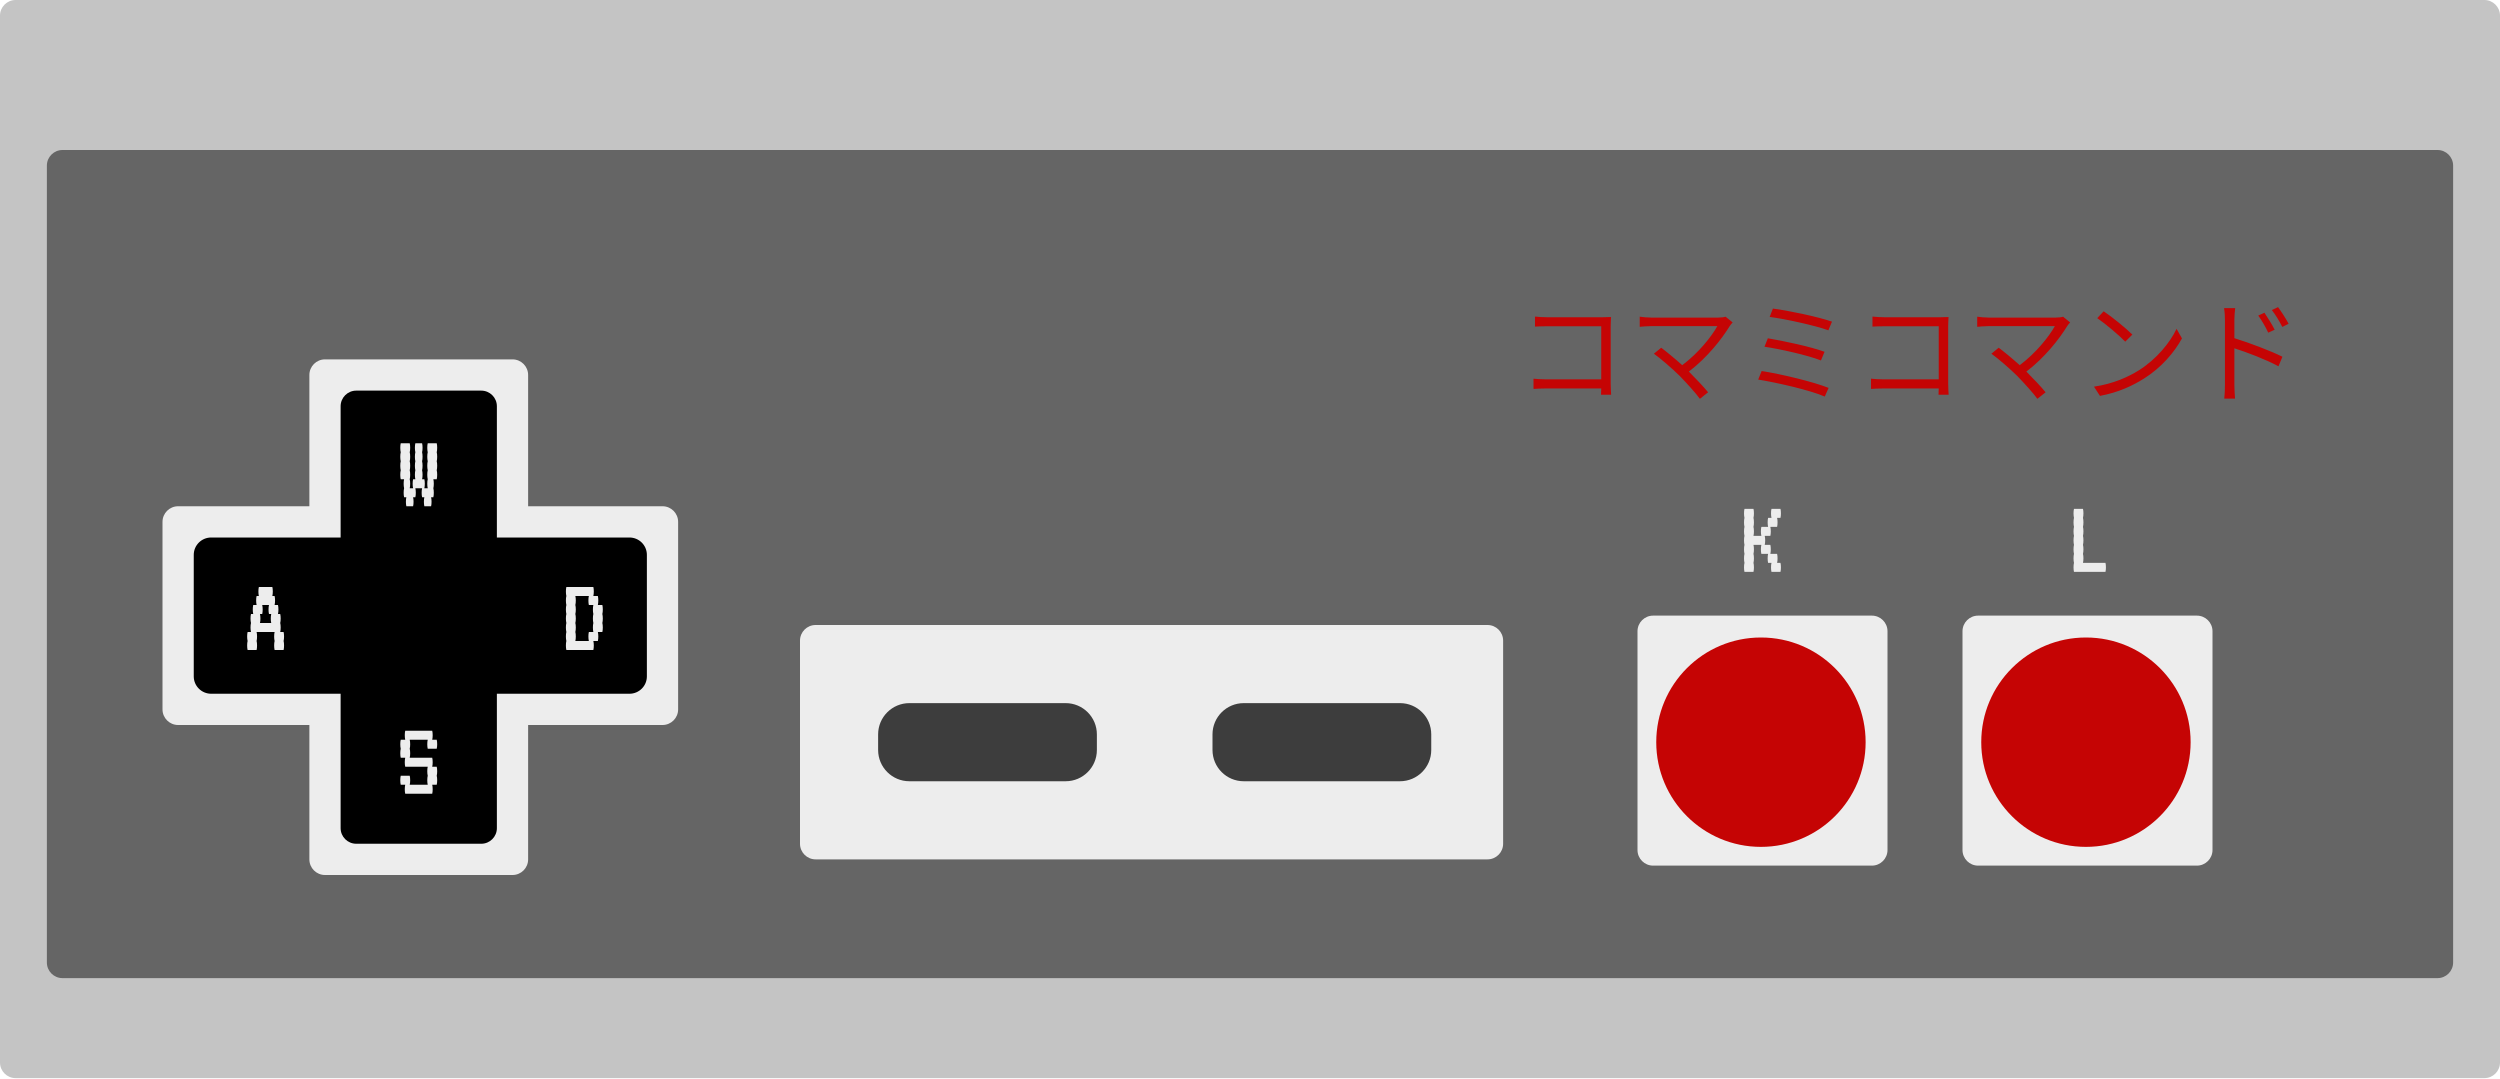
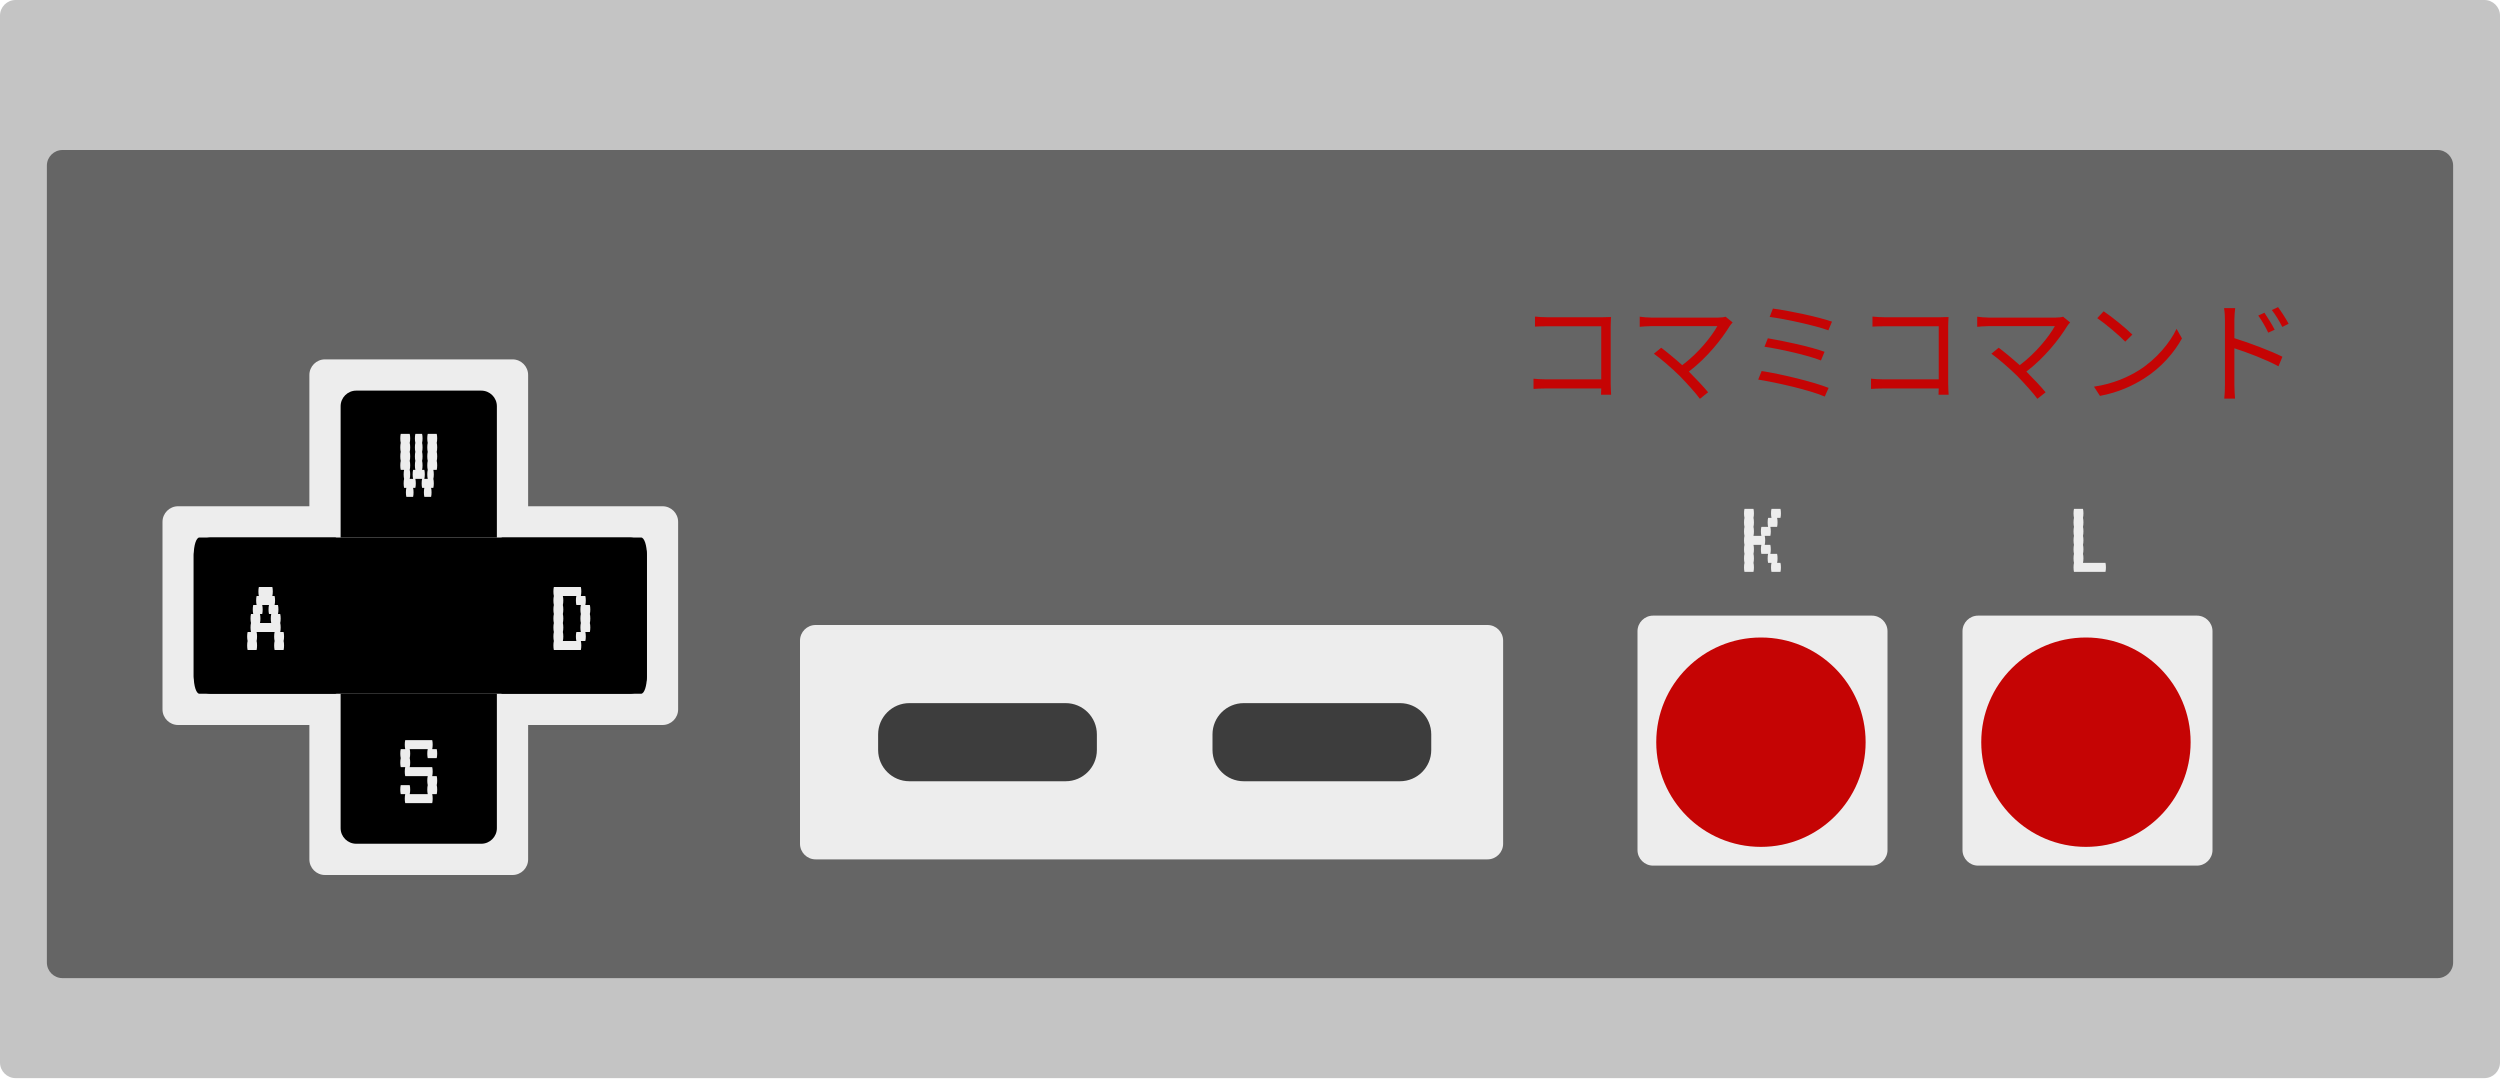
<svg xmlns="http://www.w3.org/2000/svg" width="800" height="345" viewBox="0 0 800 345" fill="none">
  <rect width="800" height="345" rx="5" fill="#C4C4C4" />
  <rect x="15" y="48" width="770" height="265" rx="5" fill="#656565" />
  <rect x="99" y="115" width="70" height="165" rx="5" fill="#EDEDED" />
  <rect x="52" y="162" width="165" height="70" rx="5" fill="#EDEDED" />
+   <path d="M159 177.556C159 174.487 159.827 172 160.846 172H205.154C206.173 172 207 174.487 207 177.556V216.444C207 219.513 206.173 222 205.154 222H160.846C159.827 222 159 219.513 159 216.444V177.556Z" fill="black" />
  <path d="M62 177.556C62 174.487 64.497 172 67.577 172H201.423C204.503 172 207 174.487 207 177.556V216.444C207 219.513 204.503 222 201.423 222H67.577C64.497 222 62 219.513 62 216.444V177.556Z" fill="black" />
+   <path d="M62 177.556C62 174.487 62.809 172 63.808 172H107.192C108.191 172 109 174.487 109 177.556V216.444C109 219.513 108.191 222 107.192 222H63.808C62.809 222 62 219.513 62 216.444V177.556Z" fill="black" />
  <rect x="628" y="197" width="80" height="80" rx="5" fill="#EDEDED" />
  <rect x="524" y="197" width="80" height="80" rx="5" fill="#EDEDED" />
  <circle cx="667.5" cy="237.5" r="33.5" fill="#C50404" />
  <circle cx="563.5" cy="237.5" r="33.5" fill="#C50404" />
  <rect x="256" y="200" width="225" height="75" rx="5" fill="#EDEDED" />
  <rect x="281" y="225" width="70" height="25" rx="10" fill="#3D3D3D" />
  <rect x="388" y="225" width="70" height="25" rx="10" fill="#3D3D3D" />
-   <rect x="109" y="125" width="50" height="145" rx="5" fill="black" />
-   <path d="M139.753 144.72C139.849 145.104 139.897 145.584 139.897 146.16C139.897 146.712 139.849 147.192 139.753 147.6C139.849 147.984 139.897 148.464 139.897 149.04C139.897 149.592 139.849 150.072 139.753 150.48C139.849 150.864 139.897 151.344 139.897 151.92C139.897 152.472 139.849 152.952 139.753 153.36H138.673C138.769 153.744 138.817 154.224 138.817 154.8C138.817 155.352 138.769 155.832 138.673 156.24C138.769 156.624 138.817 157.104 138.817 157.68C138.817 158.232 138.769 158.712 138.673 159.12H137.953C138.049 159.504 138.097 159.984 138.097 160.56C138.097 161.112 138.049 161.592 137.953 162H135.793C135.697 161.592 135.649 161.112 135.649 160.56C135.649 159.984 135.697 159.504 135.793 159.12H135.073C134.977 158.712 134.929 158.232 134.929 157.68C134.929 157.104 134.977 156.624 135.073 156.24H132.913C133.009 156.624 133.057 157.104 133.057 157.68C133.057 158.232 133.009 158.712 132.913 159.12H132.193C132.289 159.504 132.337 159.984 132.337 160.56C132.337 161.112 132.289 161.592 132.193 162H130.033C129.937 161.592 129.889 161.112 129.889 160.56C129.889 159.984 129.937 159.504 130.033 159.12H129.313C129.217 158.712 129.169 158.232 129.169 157.68C129.169 157.104 129.217 156.624 129.313 156.24C129.217 155.832 129.169 155.352 129.169 154.8C129.169 154.224 129.217 153.744 129.313 153.36H128.233C128.137 152.952 128.089 152.472 128.089 151.92C128.089 151.344 128.137 150.864 128.233 150.48C128.137 150.072 128.089 149.592 128.089 149.04C128.089 148.464 128.137 147.984 128.233 147.6C128.137 147.192 128.089 146.712 128.089 146.16C128.089 145.584 128.137 145.104 128.233 144.72C128.137 144.312 128.089 143.832 128.089 143.28C128.089 142.704 128.137 142.224 128.233 141.84H131.113C131.209 142.224 131.257 142.704 131.257 143.28C131.257 143.832 131.209 144.312 131.113 144.72C131.209 145.104 131.257 145.584 131.257 146.16C131.257 146.712 131.209 147.192 131.113 147.6C131.209 147.984 131.257 148.464 131.257 149.04C131.257 149.592 131.209 150.072 131.113 150.48C131.209 150.864 131.257 151.344 131.257 151.92C131.257 152.472 131.209 152.952 131.113 153.36C131.209 153.744 131.257 154.224 131.257 154.8C131.257 155.352 131.209 155.832 131.113 156.24H132.193C132.097 155.832 132.049 155.352 132.049 154.8C132.049 154.224 132.097 153.744 132.193 153.36H132.913C132.817 152.952 132.769 152.472 132.769 151.92C132.769 151.344 132.817 150.864 132.913 150.48C132.817 150.072 132.769 149.592 132.769 149.04C132.769 148.464 132.817 147.984 132.913 147.6C132.817 147.192 132.769 146.712 132.769 146.16C132.769 145.584 132.817 145.104 132.913 144.72C132.817 144.312 132.769 143.832 132.769 143.28C132.769 142.704 132.817 142.224 132.913 141.84H135.073C135.169 142.224 135.217 142.704 135.217 143.28C135.217 143.832 135.169 144.312 135.073 144.72C135.169 145.104 135.217 145.584 135.217 146.16C135.217 146.712 135.169 147.192 135.073 147.6C135.169 147.984 135.217 148.464 135.217 149.04C135.217 149.592 135.169 150.072 135.073 150.48C135.169 150.864 135.217 151.344 135.217 151.92C135.217 152.472 135.169 152.952 135.073 153.36H135.793C135.889 153.744 135.937 154.224 135.937 154.8C135.937 155.352 135.889 155.832 135.793 156.24H136.873C136.777 155.832 136.729 155.352 136.729 154.8C136.729 154.224 136.777 153.744 136.873 153.36C136.777 152.952 136.729 152.472 136.729 151.92C136.729 151.344 136.777 150.864 136.873 150.48C136.777 150.072 136.729 149.592 136.729 149.04C136.729 148.464 136.777 147.984 136.873 147.6C136.777 147.192 136.729 146.712 136.729 146.16C136.729 145.584 136.777 145.104 136.873 144.72C136.777 144.312 136.729 143.832 136.729 143.28C136.729 142.704 136.777 142.224 136.873 141.84H139.753C139.849 142.224 139.897 142.704 139.897 143.28C139.897 143.832 139.849 144.312 139.753 144.72Z" fill="#EDEDED" />
-   <path d="M192.753 196.48C192.849 196.864 192.897 197.344 192.897 197.92C192.897 198.472 192.849 198.952 192.753 199.36C192.849 199.744 192.897 200.224 192.897 200.8C192.897 201.352 192.849 201.832 192.753 202.24H191.313C191.409 202.624 191.457 203.104 191.457 203.68C191.457 204.232 191.409 204.712 191.313 205.12H189.873C189.969 205.504 190.017 205.984 190.017 206.56C190.017 207.112 189.969 207.592 189.873 208H181.233C181.137 207.592 181.089 207.112 181.089 206.56C181.089 205.984 181.137 205.504 181.233 205.12C181.137 204.712 181.089 204.232 181.089 203.68C181.089 203.104 181.137 202.624 181.233 202.24C181.137 201.832 181.089 201.352 181.089 200.8C181.089 200.224 181.137 199.744 181.233 199.36C181.137 198.952 181.089 198.472 181.089 197.92C181.089 197.344 181.137 196.864 181.233 196.48C181.137 196.072 181.089 195.592 181.089 195.04C181.089 194.464 181.137 193.984 181.233 193.6C181.137 193.192 181.089 192.712 181.089 192.16C181.089 191.584 181.137 191.104 181.233 190.72C181.137 190.312 181.089 189.832 181.089 189.28C181.089 188.704 181.137 188.224 181.233 187.84H189.873C189.969 188.224 190.017 188.704 190.017 189.28C190.017 189.832 189.969 190.312 189.873 190.72H191.313C191.409 191.104 191.457 191.584 191.457 192.16C191.457 192.712 191.409 193.192 191.313 193.6H192.753C192.849 193.984 192.897 194.464 192.897 195.04C192.897 195.592 192.849 196.072 192.753 196.48ZM189.873 202.24C189.777 201.832 189.729 201.352 189.729 200.8C189.729 200.224 189.777 199.744 189.873 199.36C189.777 198.952 189.729 198.472 189.729 197.92C189.729 197.344 189.777 196.864 189.873 196.48C189.777 196.072 189.729 195.592 189.729 195.04C189.729 194.464 189.777 193.984 189.873 193.6H188.433C188.337 193.192 188.289 192.712 188.289 192.16C188.289 191.584 188.337 191.104 188.433 190.72H184.113C184.209 191.104 184.257 191.584 184.257 192.16C184.257 192.712 184.209 193.192 184.113 193.6C184.209 193.984 184.257 194.464 184.257 195.04C184.257 195.592 184.209 196.072 184.113 196.48C184.209 196.864 184.257 197.344 184.257 197.92C184.257 198.472 184.209 198.952 184.113 199.36C184.209 199.744 184.257 200.224 184.257 200.8C184.257 201.352 184.209 201.832 184.113 202.24C184.209 202.624 184.257 203.104 184.257 203.68C184.257 204.232 184.209 204.712 184.113 205.12H188.433C188.337 204.712 188.289 204.232 188.289 203.68C188.289 203.104 188.337 202.624 188.433 202.24H189.873Z" fill="#EDEDED" />
+   <path d="M109 130C109 127.239 111.239 125 114 125H154C156.761 125 159 127.239 159 130V172H109V130Z" fill="black" />
+   <path d="M109 222H159V265C159 267.761 156.761 270 154 270H114C111.239 270 109 267.761 109 265V222Z" fill="black" />
+   <path d="M139.753 141.72C139.849 142.104 139.897 142.584 139.897 143.16C139.897 143.712 139.849 144.192 139.753 144.6C139.849 144.984 139.897 145.464 139.897 146.04C139.897 146.592 139.849 147.072 139.753 147.48C139.849 147.864 139.897 148.344 139.897 148.92C139.897 149.472 139.849 149.952 139.753 150.36H138.673C138.769 150.744 138.817 151.224 138.817 151.8C138.817 152.352 138.769 152.832 138.673 153.24C138.769 153.624 138.817 154.104 138.817 154.68C138.817 155.232 138.769 155.712 138.673 156.12H137.953C138.049 156.504 138.097 156.984 138.097 157.56C138.097 158.112 138.049 158.592 137.953 159H135.793C135.697 158.592 135.649 158.112 135.649 157.56C135.649 156.984 135.697 156.504 135.793 156.12H135.073C134.977 155.712 134.929 155.232 134.929 154.68C134.929 154.104 134.977 153.624 135.073 153.24H132.913C133.009 153.624 133.057 154.104 133.057 154.68C133.057 155.232 133.009 155.712 132.913 156.12H132.193C132.289 156.504 132.337 156.984 132.337 157.56C132.337 158.112 132.289 158.592 132.193 159H130.033C129.937 158.592 129.889 158.112 129.889 157.56C129.889 156.984 129.937 156.504 130.033 156.12H129.313C129.217 155.712 129.169 155.232 129.169 154.68C129.169 154.104 129.217 153.624 129.313 153.24C129.217 152.832 129.169 152.352 129.169 151.8C129.169 151.224 129.217 150.744 129.313 150.36H128.233C128.137 149.952 128.089 149.472 128.089 148.92C128.089 148.344 128.137 147.864 128.233 147.48C128.137 147.072 128.089 146.592 128.089 146.04C128.089 145.464 128.137 144.984 128.233 144.6C128.137 144.192 128.089 143.712 128.089 143.16C128.089 142.584 128.137 142.104 128.233 141.72C128.137 141.312 128.089 140.832 128.089 140.28C128.089 139.704 128.137 139.224 128.233 138.84H131.113C131.209 139.224 131.257 139.704 131.257 140.28C131.257 140.832 131.209 141.312 131.113 141.72C131.209 142.104 131.257 142.584 131.257 143.16C131.257 143.712 131.209 144.192 131.113 144.6C131.209 144.984 131.257 145.464 131.257 146.04C131.257 146.592 131.209 147.072 131.113 147.48C131.209 147.864 131.257 148.344 131.257 148.92C131.257 149.472 131.209 149.952 131.113 150.36C131.209 150.744 131.257 151.224 131.257 151.8C131.257 152.352 131.209 152.832 131.113 153.24H132.193C132.097 152.832 132.049 152.352 132.049 151.8C132.049 151.224 132.097 150.744 132.193 150.36H132.913C132.817 149.952 132.769 149.472 132.769 148.92C132.769 148.344 132.817 147.864 132.913 147.48C132.817 147.072 132.769 146.592 132.769 146.04C132.769 145.464 132.817 144.984 132.913 144.6C132.817 144.192 132.769 143.712 132.769 143.16C132.769 142.584 132.817 142.104 132.913 141.72C132.817 141.312 132.769 140.832 132.769 140.28C132.769 139.704 132.817 139.224 132.913 138.84H135.073C135.169 139.224 135.217 139.704 135.217 140.28C135.217 140.832 135.169 141.312 135.073 141.72C135.169 142.104 135.217 142.584 135.217 143.16C135.217 143.712 135.169 144.192 135.073 144.6C135.169 144.984 135.217 145.464 135.217 146.04C135.217 146.592 135.169 147.072 135.073 147.48C135.169 147.864 135.217 148.344 135.217 148.92C135.217 149.472 135.169 149.952 135.073 150.36H135.793C135.889 150.744 135.937 151.224 135.937 151.8C135.937 152.352 135.889 152.832 135.793 153.24H136.873C136.777 152.832 136.729 152.352 136.729 151.8C136.729 151.224 136.777 150.744 136.873 150.36C136.777 149.952 136.729 149.472 136.729 148.92C136.729 148.344 136.777 147.864 136.873 147.48C136.777 147.072 136.729 146.592 136.729 146.04C136.729 145.464 136.777 144.984 136.873 144.6C136.777 144.192 136.729 143.712 136.729 143.16C136.729 142.584 136.777 142.104 136.873 141.72C136.777 141.312 136.729 140.832 136.729 140.28C136.729 139.704 136.777 139.224 136.873 138.84H139.753C139.849 139.224 139.897 139.704 139.897 140.28C139.897 140.832 139.849 141.312 139.753 141.72Z" fill="#EDEDED" />
+   <path d="M188.753 196.48C188.849 196.864 188.897 197.344 188.897 197.92C188.897 198.472 188.849 198.952 188.753 199.36C188.849 199.744 188.897 200.224 188.897 200.8C188.897 201.352 188.849 201.832 188.753 202.24H187.313C187.409 202.624 187.457 203.104 187.457 203.68C187.457 204.232 187.409 204.712 187.313 205.12H185.873C185.969 205.504 186.017 205.984 186.017 206.56C186.017 207.112 185.969 207.592 185.873 208H177.233C177.137 207.592 177.089 207.112 177.089 206.56C177.089 205.984 177.137 205.504 177.233 205.12C177.137 204.712 177.089 204.232 177.089 203.68C177.089 203.104 177.137 202.624 177.233 202.24C177.137 201.832 177.089 201.352 177.089 200.8C177.089 200.224 177.137 199.744 177.233 199.36C177.137 198.952 177.089 198.472 177.089 197.92C177.089 197.344 177.137 196.864 177.233 196.48C177.137 196.072 177.089 195.592 177.089 195.04C177.089 194.464 177.137 193.984 177.233 193.6C177.137 193.192 177.089 192.712 177.089 192.16C177.089 191.584 177.137 191.104 177.233 190.72C177.137 190.312 177.089 189.832 177.089 189.28C177.089 188.704 177.137 188.224 177.233 187.84H185.873C185.969 188.224 186.017 188.704 186.017 189.28C186.017 189.832 185.969 190.312 185.873 190.72H187.313C187.409 191.104 187.457 191.584 187.457 192.16C187.457 192.712 187.409 193.192 187.313 193.6H188.753C188.849 193.984 188.897 194.464 188.897 195.04C188.897 195.592 188.849 196.072 188.753 196.48ZM185.873 202.24C185.777 201.832 185.729 201.352 185.729 200.8C185.729 200.224 185.777 199.744 185.873 199.36C185.777 198.952 185.729 198.472 185.729 197.92C185.729 197.344 185.777 196.864 185.873 196.48C185.777 196.072 185.729 195.592 185.729 195.04C185.729 194.464 185.777 193.984 185.873 193.6H184.433C184.337 193.192 184.289 192.712 184.289 192.16C184.289 191.584 184.337 191.104 184.433 190.72H180.113C180.209 191.104 180.257 191.584 180.257 192.16C180.257 192.712 180.209 193.192 180.113 193.6C180.209 193.984 180.257 194.464 180.257 195.04C180.257 195.592 180.209 196.072 180.113 196.48C180.209 196.864 180.257 197.344 180.257 197.92C180.257 198.472 180.209 198.952 180.113 199.36C180.209 199.744 180.257 200.224 180.257 200.8C180.257 201.352 180.209 201.832 180.113 202.24C180.209 202.624 180.257 203.104 180.257 203.68C180.257 204.232 180.209 204.712 180.113 205.12H184.433C184.337 204.712 184.289 204.232 184.289 203.68C184.289 203.104 184.337 202.624 184.433 202.24H185.873Z" fill="#EDEDED" />
  <path d="M569.753 180.12C569.849 180.504 569.897 180.984 569.897 181.56C569.897 182.112 569.849 182.592 569.753 183H566.873C566.777 182.592 566.729 182.112 566.729 181.56C566.729 180.984 566.777 180.504 566.873 180.12H565.793C565.697 179.712 565.649 179.232 565.649 178.68C565.649 178.104 565.697 177.624 565.793 177.24H563.633C563.537 176.832 563.489 176.352 563.489 175.8C563.489 175.224 563.537 174.744 563.633 174.36H561.113C561.209 174.744 561.257 175.224 561.257 175.8C561.257 176.352 561.209 176.832 561.113 177.24C561.209 177.624 561.257 178.104 561.257 178.68C561.257 179.232 561.209 179.712 561.113 180.12C561.209 180.504 561.257 180.984 561.257 181.56C561.257 182.112 561.209 182.592 561.113 183H558.233C558.137 182.592 558.089 182.112 558.089 181.56C558.089 180.984 558.137 180.504 558.233 180.12C558.137 179.712 558.089 179.232 558.089 178.68C558.089 178.104 558.137 177.624 558.233 177.24C558.137 176.832 558.089 176.352 558.089 175.8C558.089 175.224 558.137 174.744 558.233 174.36C558.137 173.952 558.089 173.472 558.089 172.92C558.089 172.344 558.137 171.864 558.233 171.48C558.137 171.072 558.089 170.592 558.089 170.04C558.089 169.464 558.137 168.984 558.233 168.6C558.137 168.192 558.089 167.712 558.089 167.16C558.089 166.584 558.137 166.104 558.233 165.72C558.137 165.312 558.089 164.832 558.089 164.28C558.089 163.704 558.137 163.224 558.233 162.84H561.113C561.209 163.224 561.257 163.704 561.257 164.28C561.257 164.832 561.209 165.312 561.113 165.72C561.209 166.104 561.257 166.584 561.257 167.16C561.257 167.712 561.209 168.192 561.113 168.6C561.209 168.984 561.257 169.464 561.257 170.04C561.257 170.592 561.209 171.072 561.113 171.48H563.633C563.537 171.072 563.489 170.592 563.489 170.04C563.489 169.464 563.537 168.984 563.633 168.6H565.793C565.697 168.192 565.649 167.712 565.649 167.16C565.649 166.584 565.697 166.104 565.793 165.72H566.873C566.777 165.312 566.729 164.832 566.729 164.28C566.729 163.704 566.777 163.224 566.873 162.84H569.753C569.849 163.224 569.897 163.704 569.897 164.28C569.897 164.832 569.849 165.312 569.753 165.72H568.673C568.769 166.104 568.817 166.584 568.817 167.16C568.817 167.712 568.769 168.192 568.673 168.6H566.513C566.609 168.984 566.657 169.464 566.657 170.04C566.657 170.592 566.609 171.072 566.513 171.48H564.713C564.809 171.864 564.857 172.344 564.857 172.92C564.857 173.472 564.809 173.952 564.713 174.36H566.513C566.609 174.744 566.657 175.224 566.657 175.8C566.657 176.352 566.609 176.832 566.513 177.24H568.673C568.769 177.624 568.817 178.104 568.817 178.68C568.817 179.232 568.769 179.712 568.673 180.12H569.753Z" fill="#EDEDED" />
  <path d="M673.753 180.12C673.849 180.504 673.897 180.984 673.897 181.56C673.897 182.112 673.849 182.592 673.753 183H663.673C663.577 182.592 663.529 182.112 663.529 181.56C663.529 180.984 663.577 180.504 663.673 180.12C663.577 179.712 663.529 179.232 663.529 178.68C663.529 178.104 663.577 177.624 663.673 177.24C663.577 176.832 663.529 176.352 663.529 175.8C663.529 175.224 663.577 174.744 663.673 174.36C663.577 173.952 663.529 173.472 663.529 172.92C663.529 172.344 663.577 171.864 663.673 171.48C663.577 171.072 663.529 170.592 663.529 170.04C663.529 169.464 663.577 168.984 663.673 168.6C663.577 168.192 663.529 167.712 663.529 167.16C663.529 166.584 663.577 166.104 663.673 165.72C663.577 165.312 663.529 164.832 663.529 164.28C663.529 163.704 663.577 163.224 663.673 162.84H666.553C666.649 163.224 666.697 163.704 666.697 164.28C666.697 164.832 666.649 165.312 666.553 165.72C666.649 166.104 666.697 166.584 666.697 167.16C666.697 167.712 666.649 168.192 666.553 168.6C666.649 168.984 666.697 169.464 666.697 170.04C666.697 170.592 666.649 171.072 666.553 171.48C666.649 171.864 666.697 172.344 666.697 172.92C666.697 173.472 666.649 173.952 666.553 174.36C666.649 174.744 666.697 175.224 666.697 175.8C666.697 176.352 666.649 176.832 666.553 177.24C666.649 177.624 666.697 178.104 666.697 178.68C666.697 179.232 666.649 179.712 666.553 180.12H673.753Z" fill="#EDEDED" />
  <path d="M90.897 203.68C90.897 204.232 90.849 204.712 90.753 205.12C90.849 205.504 90.897 205.984 90.897 206.56C90.897 207.112 90.849 207.592 90.753 208H87.873C87.777 207.592 87.729 207.112 87.729 206.56C87.729 205.984 87.777 205.504 87.873 205.12C87.777 204.712 87.729 204.232 87.729 203.68C87.729 203.104 87.777 202.624 87.873 202.24H82.113C82.209 202.624 82.257 203.104 82.257 203.68C82.257 204.232 82.209 204.712 82.113 205.12C82.209 205.504 82.257 205.984 82.257 206.56C82.257 207.112 82.209 207.592 82.113 208H79.233C79.137 207.592 79.089 207.112 79.089 206.56C79.089 205.984 79.137 205.504 79.233 205.12C79.137 204.712 79.089 204.232 79.089 203.68C79.089 203.104 79.137 202.624 79.233 202.24H80.313C80.217 201.832 80.169 201.352 80.169 200.8C80.169 200.224 80.217 199.744 80.313 199.36C80.217 198.952 80.169 198.472 80.169 197.92C80.169 197.344 80.217 196.864 80.313 196.48H81.033C80.937 196.072 80.889 195.592 80.889 195.04C80.889 194.464 80.937 193.984 81.033 193.6H82.113C82.017 193.192 81.969 192.712 81.969 192.16C81.969 191.584 82.017 191.104 82.113 190.72H82.833C82.737 190.312 82.689 189.832 82.689 189.28C82.689 188.704 82.737 188.224 82.833 187.84H87.153C87.249 188.224 87.297 188.704 87.297 189.28C87.297 189.832 87.249 190.312 87.153 190.72H87.873C87.969 191.104 88.017 191.584 88.017 192.16C88.017 192.712 87.969 193.192 87.873 193.6H88.953C89.049 193.984 89.097 194.464 89.097 195.04C89.097 195.592 89.049 196.072 88.953 196.48H89.673C89.769 196.864 89.817 197.344 89.817 197.92C89.817 198.472 89.769 198.952 89.673 199.36C89.769 199.744 89.817 200.224 89.817 200.8C89.817 201.352 89.769 201.832 89.673 202.24H90.753C90.849 202.624 90.897 203.104 90.897 203.68ZM86.793 199.36C86.697 198.952 86.649 198.472 86.649 197.92C86.649 197.344 86.697 196.864 86.793 196.48H86.073C85.977 196.072 85.929 195.592 85.929 195.04C85.929 194.464 85.977 193.984 86.073 193.6H83.913C84.009 193.984 84.057 194.464 84.057 195.04C84.057 195.592 84.009 196.072 83.913 196.48H83.193C83.289 196.864 83.337 197.344 83.337 197.92C83.337 198.472 83.289 198.952 83.193 199.36H86.793Z" fill="#EDEDED" />
-   <path d="M139.753 245.36C139.849 245.744 139.897 246.224 139.897 246.8C139.897 247.352 139.849 247.832 139.753 248.24C139.849 248.624 139.897 249.104 139.897 249.68C139.897 250.232 139.849 250.712 139.753 251.12H138.313C138.409 251.504 138.457 251.984 138.457 252.56C138.457 253.112 138.409 253.592 138.313 254H129.673C129.577 253.592 129.529 253.112 129.529 252.56C129.529 251.984 129.577 251.504 129.673 251.12H128.233C128.137 250.712 128.089 250.232 128.089 249.68C128.089 249.104 128.137 248.624 128.233 248.24H131.113C131.209 248.624 131.257 249.104 131.257 249.68C131.257 250.232 131.209 250.712 131.113 251.12H136.873C136.777 250.712 136.729 250.232 136.729 249.68C136.729 249.104 136.777 248.624 136.873 248.24C136.777 247.832 136.729 247.352 136.729 246.8C136.729 246.224 136.777 245.744 136.873 245.36H129.673C129.577 244.952 129.529 244.472 129.529 243.92C129.529 243.344 129.577 242.864 129.673 242.48H128.233C128.137 242.072 128.089 241.592 128.089 241.04C128.089 240.464 128.137 239.984 128.233 239.6C128.137 239.192 128.089 238.712 128.089 238.16C128.089 237.584 128.137 237.104 128.233 236.72H129.673C129.577 236.312 129.529 235.832 129.529 235.28C129.529 234.704 129.577 234.224 129.673 233.84H138.313C138.409 234.224 138.457 234.704 138.457 235.28C138.457 235.832 138.409 236.312 138.313 236.72H139.753C139.849 237.104 139.897 237.584 139.897 238.16C139.897 238.712 139.849 239.192 139.753 239.6H136.873C136.777 239.192 136.729 238.712 136.729 238.16C136.729 237.584 136.777 237.104 136.873 236.72H131.113C131.209 237.104 131.257 237.584 131.257 238.16C131.257 238.712 131.209 239.192 131.113 239.6C131.209 239.984 131.257 240.464 131.257 241.04C131.257 241.592 131.209 242.072 131.113 242.48H138.313C138.409 242.864 138.457 243.344 138.457 243.92C138.457 244.472 138.409 244.952 138.313 245.36H139.753Z" fill="#EDEDED" />
+   <path d="M139.753 248.36C139.849 248.744 139.897 249.224 139.897 249.8C139.897 250.352 139.849 250.832 139.753 251.24C139.849 251.624 139.897 252.104 139.897 252.68C139.897 253.232 139.849 253.712 139.753 254.12H138.313C138.409 254.504 138.457 254.984 138.457 255.56C138.457 256.112 138.409 256.592 138.313 257H129.673C129.577 256.592 129.529 256.112 129.529 255.56C129.529 254.984 129.577 254.504 129.673 254.12H128.233C128.137 253.712 128.089 253.232 128.089 252.68C128.089 252.104 128.137 251.624 128.233 251.24H131.113C131.209 251.624 131.257 252.104 131.257 252.68C131.257 253.232 131.209 253.712 131.113 254.12H136.873C136.777 253.712 136.729 253.232 136.729 252.68C136.729 252.104 136.777 251.624 136.873 251.24C136.777 250.832 136.729 250.352 136.729 249.8C136.729 249.224 136.777 248.744 136.873 248.36H129.673C129.577 247.952 129.529 247.472 129.529 246.92C129.529 246.344 129.577 245.864 129.673 245.48H128.233C128.137 245.072 128.089 244.592 128.089 244.04C128.089 243.464 128.137 242.984 128.233 242.6C128.137 242.192 128.089 241.712 128.089 241.16C128.089 240.584 128.137 240.104 128.233 239.72H129.673C129.577 239.312 129.529 238.832 129.529 238.28C129.529 237.704 129.577 237.224 129.673 236.84H138.313C138.409 237.224 138.457 237.704 138.457 238.28C138.457 238.832 138.409 239.312 138.313 239.72H139.753C139.849 240.104 139.897 240.584 139.897 241.16C139.897 241.712 139.849 242.192 139.753 242.6H136.873C136.777 242.192 136.729 241.712 136.729 241.16C136.729 240.584 136.777 240.104 136.873 239.72H131.113C131.209 240.104 131.257 240.584 131.257 241.16C131.257 241.712 131.209 242.192 131.113 242.6C131.209 242.984 131.257 243.464 131.257 244.04C131.257 244.592 131.209 245.072 131.113 245.48H138.313C138.409 245.864 138.457 246.344 138.457 246.92C138.457 247.472 138.409 247.952 138.313 248.36H139.753Z" fill="#EDEDED" />
  <path d="M491.192 101.304V104.508C492.02 104.472 493.82 104.4 495.152 104.4H512.396V121.392H494.72C493.208 121.392 491.66 121.284 490.724 121.176V124.452C491.696 124.38 493.316 124.308 494.792 124.308H512.396C512.36 125.172 512.36 125.928 512.324 126.324H515.564C515.528 125.748 515.42 124.128 515.42 122.832V104.256C515.42 103.392 515.492 102.276 515.528 101.448C514.808 101.484 513.728 101.52 512.864 101.52H495.116C493.964 101.52 492.38 101.448 491.192 101.304ZM554.444 103.176L552.176 101.34C551.672 101.52 550.844 101.628 549.836 101.628H528.38C527.12 101.628 525.716 101.484 524.708 101.34V104.58C525.428 104.508 526.976 104.364 528.38 104.364H549.548C547.748 107.604 543.608 112.896 538.316 116.856C535.868 114.66 532.916 112.248 531.584 111.276L529.244 113.184C531.152 114.516 535.328 118.116 537.488 120.276C539.756 122.616 542.636 125.784 543.968 127.62L546.596 125.532C545.156 123.768 542.6 121.068 540.44 118.908C546.38 114.372 550.952 108.504 553.544 104.292C553.76 103.968 554.084 103.572 554.444 103.176ZM567.332 98.748L566.288 101.412C571.256 102.06 580.688 104.112 585.08 105.696L586.232 102.924C581.696 101.34 572.012 99.324 567.332 98.748ZM565.712 108.252L564.632 110.952C569.744 111.708 578.528 113.688 582.704 115.344L583.856 112.572C579.356 110.916 570.644 109.08 565.712 108.252ZM563.732 118.728L562.616 121.464C568.448 122.4 579.14 124.812 583.928 126.9L585.152 124.128C580.22 122.148 569.78 119.664 563.732 118.728ZM599.192 101.304V104.508C600.02 104.472 601.82 104.4 603.152 104.4H620.396V121.392H602.72C601.208 121.392 599.66 121.284 598.724 121.176V124.452C599.696 124.38 601.316 124.308 602.792 124.308H620.396C620.36 125.172 620.36 125.928 620.324 126.324H623.564C623.528 125.748 623.42 124.128 623.42 122.832V104.256C623.42 103.392 623.492 102.276 623.528 101.448C622.808 101.484 621.728 101.52 620.864 101.52H603.116C601.964 101.52 600.38 101.448 599.192 101.304ZM662.444 103.176L660.176 101.34C659.672 101.52 658.844 101.628 657.836 101.628H636.38C635.12 101.628 633.716 101.484 632.708 101.34V104.58C633.428 104.508 634.976 104.364 636.38 104.364H657.548C655.748 107.604 651.608 112.896 646.316 116.856C643.868 114.66 640.916 112.248 639.584 111.276L637.244 113.184C639.152 114.516 643.328 118.116 645.488 120.276C647.756 122.616 650.636 125.784 651.968 127.62L654.596 125.532C653.156 123.768 650.6 121.068 648.44 118.908C654.38 114.372 658.952 108.504 661.544 104.292C661.76 103.968 662.084 103.572 662.444 103.176ZM673.172 99.612L671.12 101.808C673.784 103.608 678.284 107.46 680.084 109.332L682.352 107.064C680.336 105.048 675.728 101.304 673.172 99.612ZM670.076 123.732L671.984 126.684C677.996 125.568 682.532 123.372 686.132 121.104C691.568 117.684 695.78 112.788 698.228 108.288L696.5 105.228C694.412 109.656 690.02 114.984 684.476 118.476C681.056 120.6 676.376 122.796 670.076 123.732ZM724.616 100.08L722.636 100.98C723.824 102.6 724.94 104.58 725.84 106.452L727.892 105.516C727.064 103.824 725.516 101.412 724.616 100.08ZM728.972 98.28L726.992 99.216C728.216 100.8 729.368 102.708 730.34 104.616L732.356 103.608C731.492 101.952 729.908 99.54 728.972 98.28ZM711.98 123.3C711.98 124.632 711.908 126.396 711.764 127.548H715.22C715.112 126.396 715.004 124.452 715.004 123.3V111.456C719 112.716 725.228 115.092 729.116 117.216L730.376 114.156C726.56 112.248 719.756 109.692 715.004 108.216V102.348C715.004 101.268 715.112 99.72 715.256 98.604H711.692C711.908 99.72 711.98 101.34 711.98 102.348V123.3Z" fill="#C50404" />
</svg>
